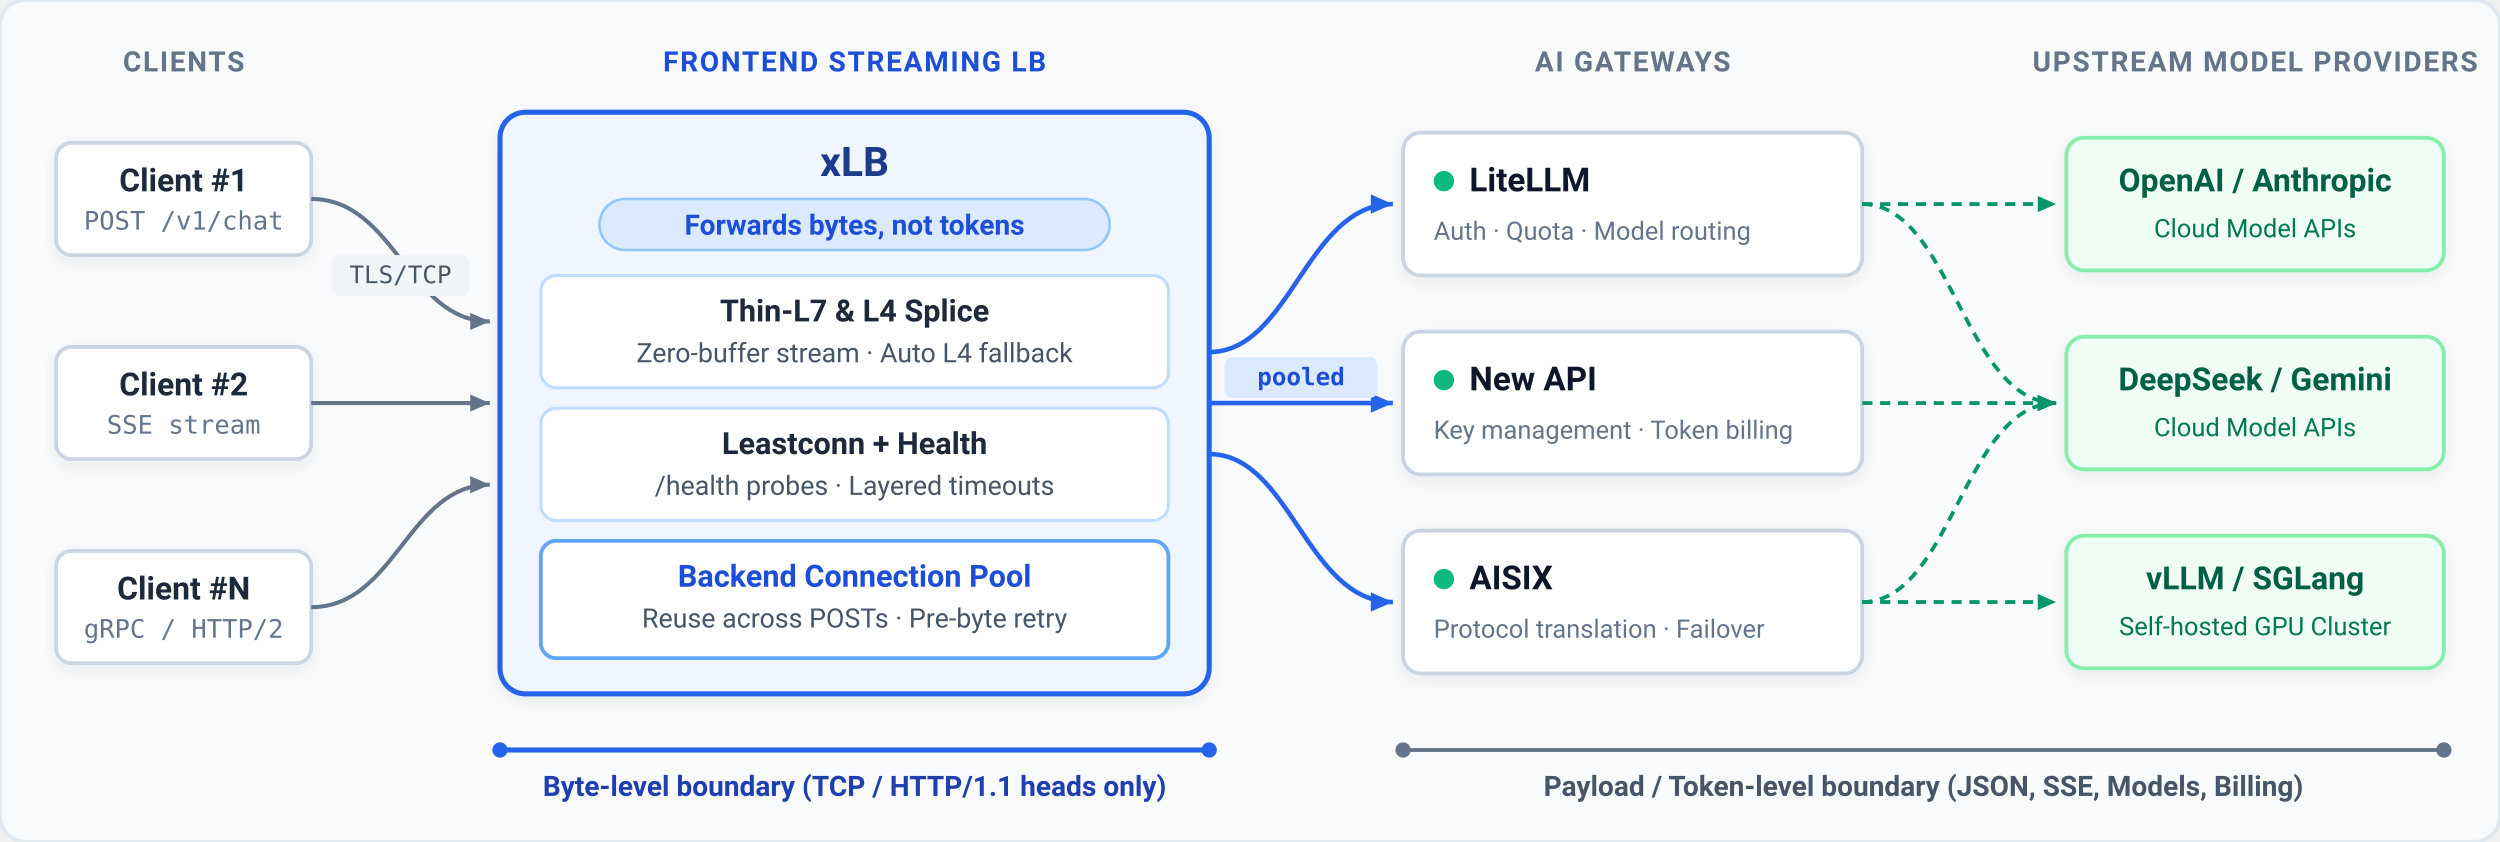
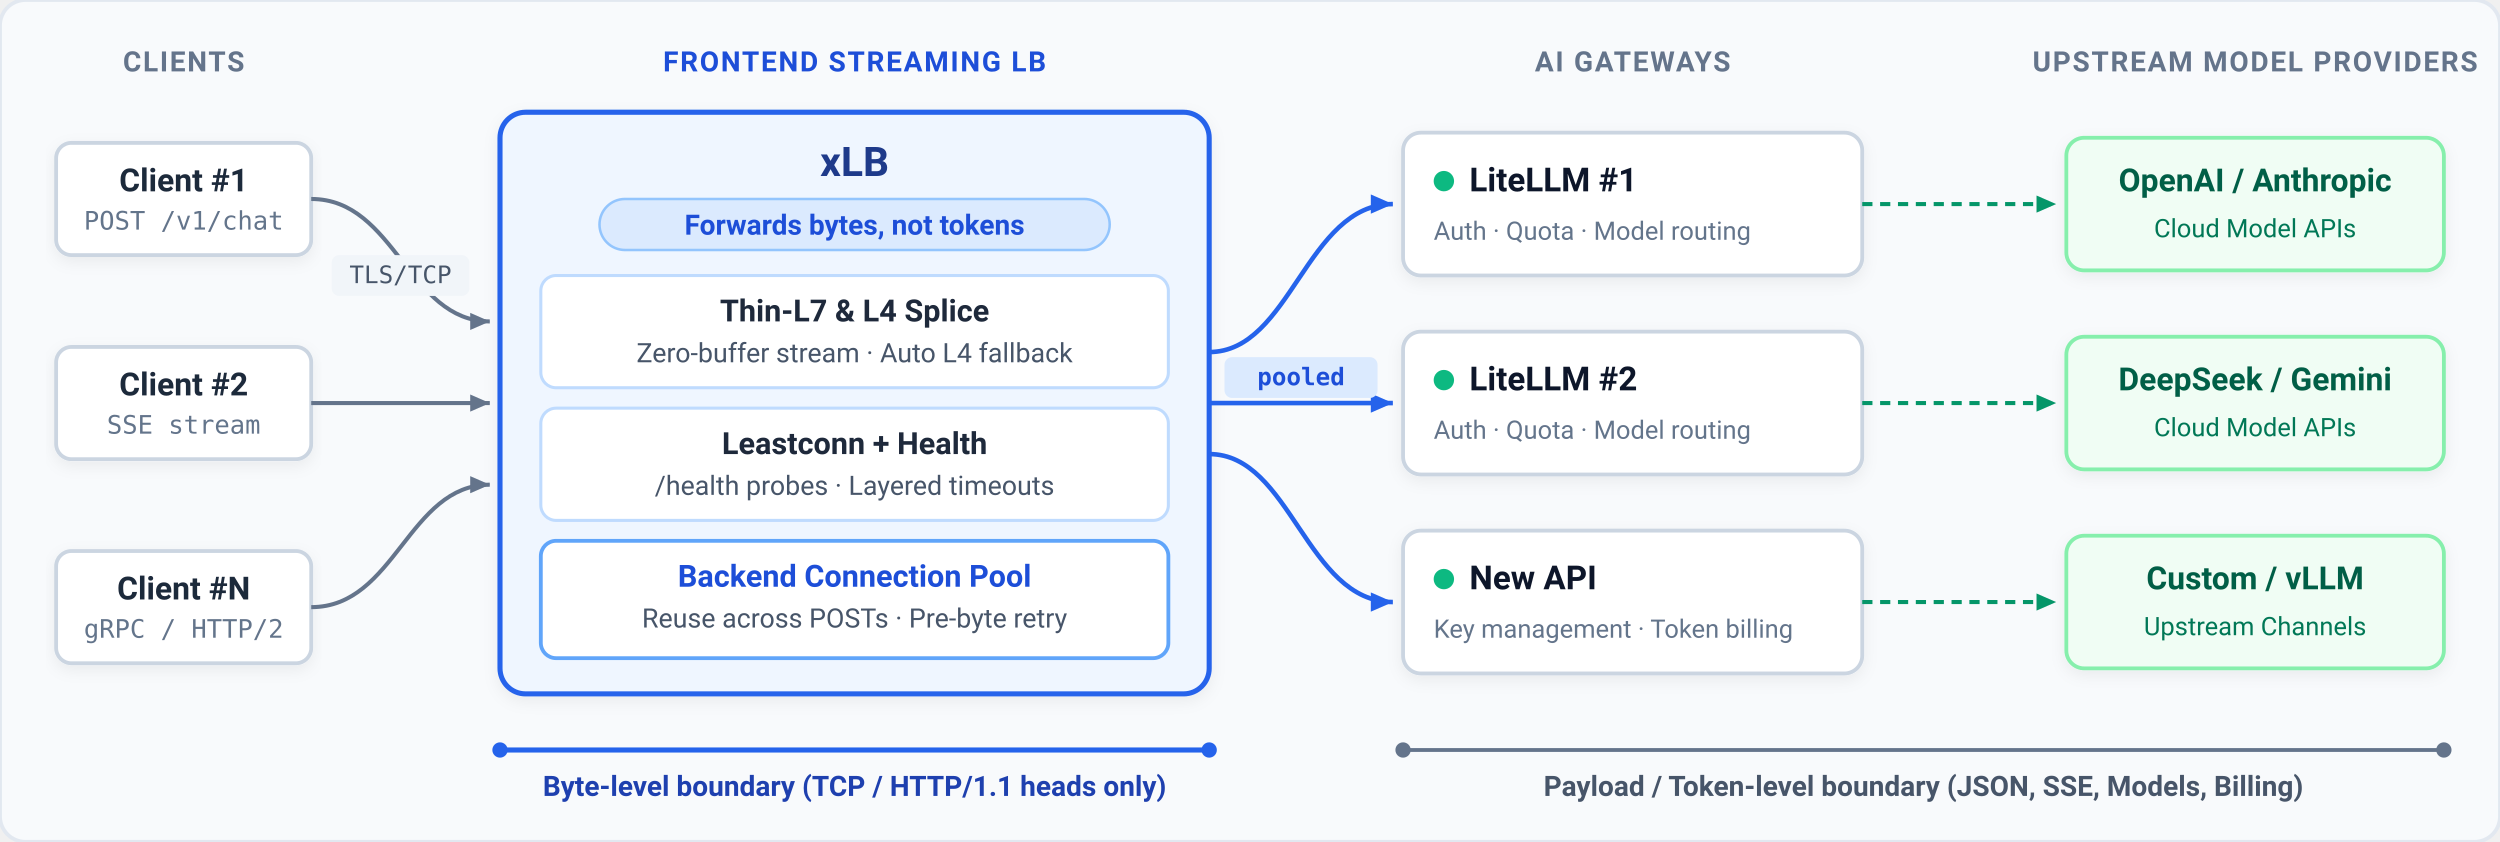
<svg xmlns="http://www.w3.org/2000/svg" viewBox="0 0 980 330" width="100%" height="auto" font-family="-apple-system, BlinkMacSystemFont, 'Segoe UI', Roboto, Helvetica, Arial, sans-serif">
  <defs>
    <marker id="arrow-slate" viewBox="0 0 10 10" refX="8" refY="5" markerWidth="6" markerHeight="6" orient="auto-start-reverse">
      <path d="M 0 1.5 L 8 5 L 0 8.5 z" fill="#64748B" />
    </marker>
    <marker id="arrow-blue" viewBox="0 0 10 10" refX="8" refY="5" markerWidth="6" markerHeight="6" orient="auto-start-reverse">
      <path d="M 0 1.5 L 8 5 L 0 8.5 z" fill="#2563EB" />
    </marker>
    <marker id="arrow-emerald" viewBox="0 0 10 10" refX="8" refY="5" markerWidth="6" markerHeight="6" orient="auto-start-reverse">
      <path d="M 0 1.5 L 8 5 L 0 8.5 z" fill="#059669" />
    </marker>
    <filter id="shadow" x="-4%" y="-4%" width="108%" height="112%">
      <feDropShadow dx="0" dy="2" stdDeviation="3" flood-color="#0F172A" flood-opacity="0.06" />
    </filter>
  </defs>
  <rect x="0" y="0" width="980" height="330" rx="10" fill="#F8FAFC" stroke="#E2E8F0" stroke-width="1.5" />
  <g font-size="11" font-weight="600" fill="#64748B" letter-spacing="0.06em" text-anchor="middle">
    <text x="72" y="28">CLIENTS</text>
    <text x="335" y="28" fill="#1D4ED8">FRONTEND STREAMING LB</text>
    <text x="640" y="28">AI GATEWAYS</text>
    <text x="884" y="28">UPSTREAM MODEL PROVIDERS</text>
  </g>
  <g filter="url(#shadow)">
    <rect x="22" y="56" width="100" height="44" rx="6" fill="#FFFFFF" stroke="#CBD5E1" stroke-width="1.5" />
    <text x="72" y="75" text-anchor="middle" font-size="12.5" font-weight="600" fill="#1E293B">Client #1</text>
    <text x="72" y="90" text-anchor="middle" font-size="10" font-family="ui-monospace, SFMono-Regular, Menlo, monospace" fill="#64748B">POST /v1/chat</text>
    <rect x="22" y="136" width="100" height="44" rx="6" fill="#FFFFFF" stroke="#CBD5E1" stroke-width="1.5" />
    <text x="72" y="155" text-anchor="middle" font-size="12.5" font-weight="600" fill="#1E293B">Client #2</text>
    <text x="72" y="170" text-anchor="middle" font-size="10" font-family="ui-monospace, SFMono-Regular, Menlo, monospace" fill="#64748B">SSE stream</text>
    <rect x="22" y="216" width="100" height="44" rx="6" fill="#FFFFFF" stroke="#CBD5E1" stroke-width="1.5" />
    <text x="72" y="235" text-anchor="middle" font-size="12.5" font-weight="600" fill="#1E293B">Client #N</text>
    <text x="72" y="250" text-anchor="middle" font-size="10" font-family="ui-monospace, SFMono-Regular, Menlo, monospace" fill="#64748B">gRPC / HTTP/2</text>
  </g>
  <g fill="none" stroke="#64748B" stroke-width="1.6" marker-end="url(#arrow-slate)">
    <path d="M 122 78 C 155 78, 160 126, 192 126" />
    <path d="M 122 158 L 192 158" />
    <path d="M 122 238 C 155 238, 160 190, 192 190" />
  </g>
  <rect x="130" y="100" width="54" height="16" rx="3" fill="#F1F5F9" />
  <text x="157" y="111" text-anchor="middle" font-size="9.5" font-family="ui-monospace, SFMono-Regular, Menlo, monospace" fill="#475569">TLS/TCP</text>
  <g filter="url(#shadow)">
    <rect x="196" y="44" width="278" height="228" rx="10" fill="#EFF6FF" stroke="#2563EB" stroke-width="2" />
  </g>
  <text x="335" y="69" text-anchor="middle" font-size="16" font-weight="700" fill="#1E3A8A">xLB</text>
  <rect x="235" y="78" width="200" height="20" rx="10" fill="#DBEAFE" stroke="#93C5FD" stroke-width="1" />
  <text x="335" y="92" text-anchor="middle" font-size="11" font-weight="600" fill="#1D4ED8">Forwards bytes, not tokens</text>
  <g text-anchor="middle">
    <rect x="212" y="108" width="246" height="44" rx="6" fill="#FFFFFF" stroke="#BFDBFE" stroke-width="1.2" />
    <text x="335" y="126" font-size="12" font-weight="600" fill="#1E293B">Thin-L7 &amp; L4 Splice</text>
    <text x="335" y="142" font-size="10.5" fill="#475569">Zero-buffer stream · Auto L4 fallback</text>
    <rect x="212" y="160" width="246" height="44" rx="6" fill="#FFFFFF" stroke="#BFDBFE" stroke-width="1.2" />
    <text x="335" y="178" font-size="12" font-weight="600" fill="#1E293B">Leastconn + Health</text>
    <text x="335" y="194" font-size="10.5" fill="#475569">/health probes · Layered timeouts</text>
    <rect x="212" y="212" width="246" height="46" rx="6" fill="#FFFFFF" stroke="#60A5FA" stroke-width="1.5" />
    <text x="335" y="230" font-size="12" font-weight="700" fill="#1D4ED8">Backend Connection Pool</text>
    <text x="335" y="246" font-size="10.5" fill="#475569">Reuse across POSTs · Pre-byte retry</text>
  </g>
  <g fill="none" stroke="#2563EB" stroke-width="1.8" marker-end="url(#arrow-blue)">
    <path d="M 474 138 C 506 138, 512 80, 546 80" />
    <path d="M 474 158 L 546 158" />
    <path d="M 474 178 C 506 178, 512 236, 546 236" />
  </g>
  <rect x="480" y="140" width="60" height="16" rx="3" fill="#DBEAFE" />
  <text x="510" y="151" text-anchor="middle" font-size="9.5" font-weight="600" font-family="ui-monospace, SFMono-Regular, Menlo, monospace" fill="#1D4ED8">pooled</text>
  <g filter="url(#shadow)">
    <rect x="550" y="52" width="180" height="56" rx="7" fill="#FFFFFF" stroke="#CBD5E1" stroke-width="1.5" />
    <circle cx="566" cy="71" r="4" fill="#10B981" />
-     <text x="576" y="75" font-size="13" font-weight="700" fill="#0F172A">LiteLLM</text>
+     <text x="576" y="75" font-size="13" font-weight="700" fill="#0F172A">LiteLLM #1</text>
    <text x="562" y="94" font-size="10" fill="#64748B">Auth · Quota · Model routing</text>
    <rect x="550" y="130" width="180" height="56" rx="7" fill="#FFFFFF" stroke="#CBD5E1" stroke-width="1.5" />
    <circle cx="566" cy="149" r="4" fill="#10B981" />
-     <text x="576" y="153" font-size="13" font-weight="700" fill="#0F172A">New API</text>
-     <text x="562" y="172" font-size="10" fill="#64748B">Key management · Token billing</text>
+     <text x="576" y="153" font-size="13" font-weight="700" fill="#0F172A">LiteLLM #2</text>
+     <text x="562" y="172" font-size="10" fill="#64748B">Auth · Quota · Model routing</text>
    <rect x="550" y="208" width="180" height="56" rx="7" fill="#FFFFFF" stroke="#CBD5E1" stroke-width="1.5" />
    <circle cx="566" cy="227" r="4" fill="#10B981" />
-     <text x="576" y="231" font-size="13" font-weight="700" fill="#0F172A">AISIX</text>
-     <text x="562" y="250" font-size="10" fill="#64748B">Protocol translation · Failover</text>
+     <text x="576" y="231" font-size="13" font-weight="700" fill="#0F172A">New API</text>
+     <text x="562" y="250" font-size="10" fill="#64748B">Key management · Token billing</text>
  </g>
-   <g fill="none" stroke="#059669" stroke-width="1.5" stroke-dasharray="4 3" marker-end="url(#arrow-emerald)">
+   <g fill="none" stroke="#059669" stroke-width="1.6" stroke-dasharray="4 3" marker-end="url(#arrow-emerald)">
    <path d="M 730 80 L 806 80" />
-     <path d="M 730 80 C 765 80, 770 158, 806 158" />
    <path d="M 730 158 L 806 158" />
-     <path d="M 730 236 C 765 236, 770 158, 806 158" />
    <path d="M 730 236 L 806 236" />
  </g>
  <g filter="url(#shadow)">
    <rect x="810" y="54" width="148" height="52" rx="7" fill="#F0FDF4" stroke="#86EFAC" stroke-width="1.5" />
    <text x="884" y="75" text-anchor="middle" font-size="12.5" font-weight="700" fill="#065F46">OpenAI / Anthropic</text>
    <text x="884" y="93" text-anchor="middle" font-size="10" fill="#047857">Cloud Model APIs</text>
    <rect x="810" y="132" width="148" height="52" rx="7" fill="#F0FDF4" stroke="#86EFAC" stroke-width="1.5" />
    <text x="884" y="153" text-anchor="middle" font-size="12.5" font-weight="700" fill="#065F46">DeepSeek / Gemini</text>
    <text x="884" y="171" text-anchor="middle" font-size="10" fill="#047857">Cloud Model APIs</text>
    <rect x="810" y="210" width="148" height="52" rx="7" fill="#F0FDF4" stroke="#86EFAC" stroke-width="1.5" />
-     <text x="884" y="231" text-anchor="middle" font-size="12.5" font-weight="700" fill="#065F46">vLLM / SGLang</text>
-     <text x="884" y="249" text-anchor="middle" font-size="10" fill="#047857">Self-hosted GPU Cluster</text>
+     <text x="884" y="231" text-anchor="middle" font-size="12.5" font-weight="700" fill="#065F46">Custom / vLLM</text>
+     <text x="884" y="249" text-anchor="middle" font-size="10" fill="#047857">Upstream Channels</text>
  </g>
  <g>
    <line x1="196" y1="294" x2="474" y2="294" stroke="#2563EB" stroke-width="2" />
    <circle cx="196" cy="294" r="3" fill="#2563EB" />
    <circle cx="474" cy="294" r="3" fill="#2563EB" />
    <text x="335" y="312" text-anchor="middle" font-size="11" font-weight="600" fill="#1E40AF">Byte-level boundary (TCP / HTTP/1.1 heads only)</text>
    <line x1="550" y1="294" x2="958" y2="294" stroke="#64748B" stroke-width="1.5" />
    <circle cx="550" cy="294" r="3" fill="#64748B" />
    <circle cx="958" cy="294" r="3" fill="#64748B" />
    <text x="754" y="312" text-anchor="middle" font-size="11" font-weight="600" fill="#475569">Payload / Token-level boundary (JSON, SSE, Models, Billing)</text>
  </g>
</svg>
